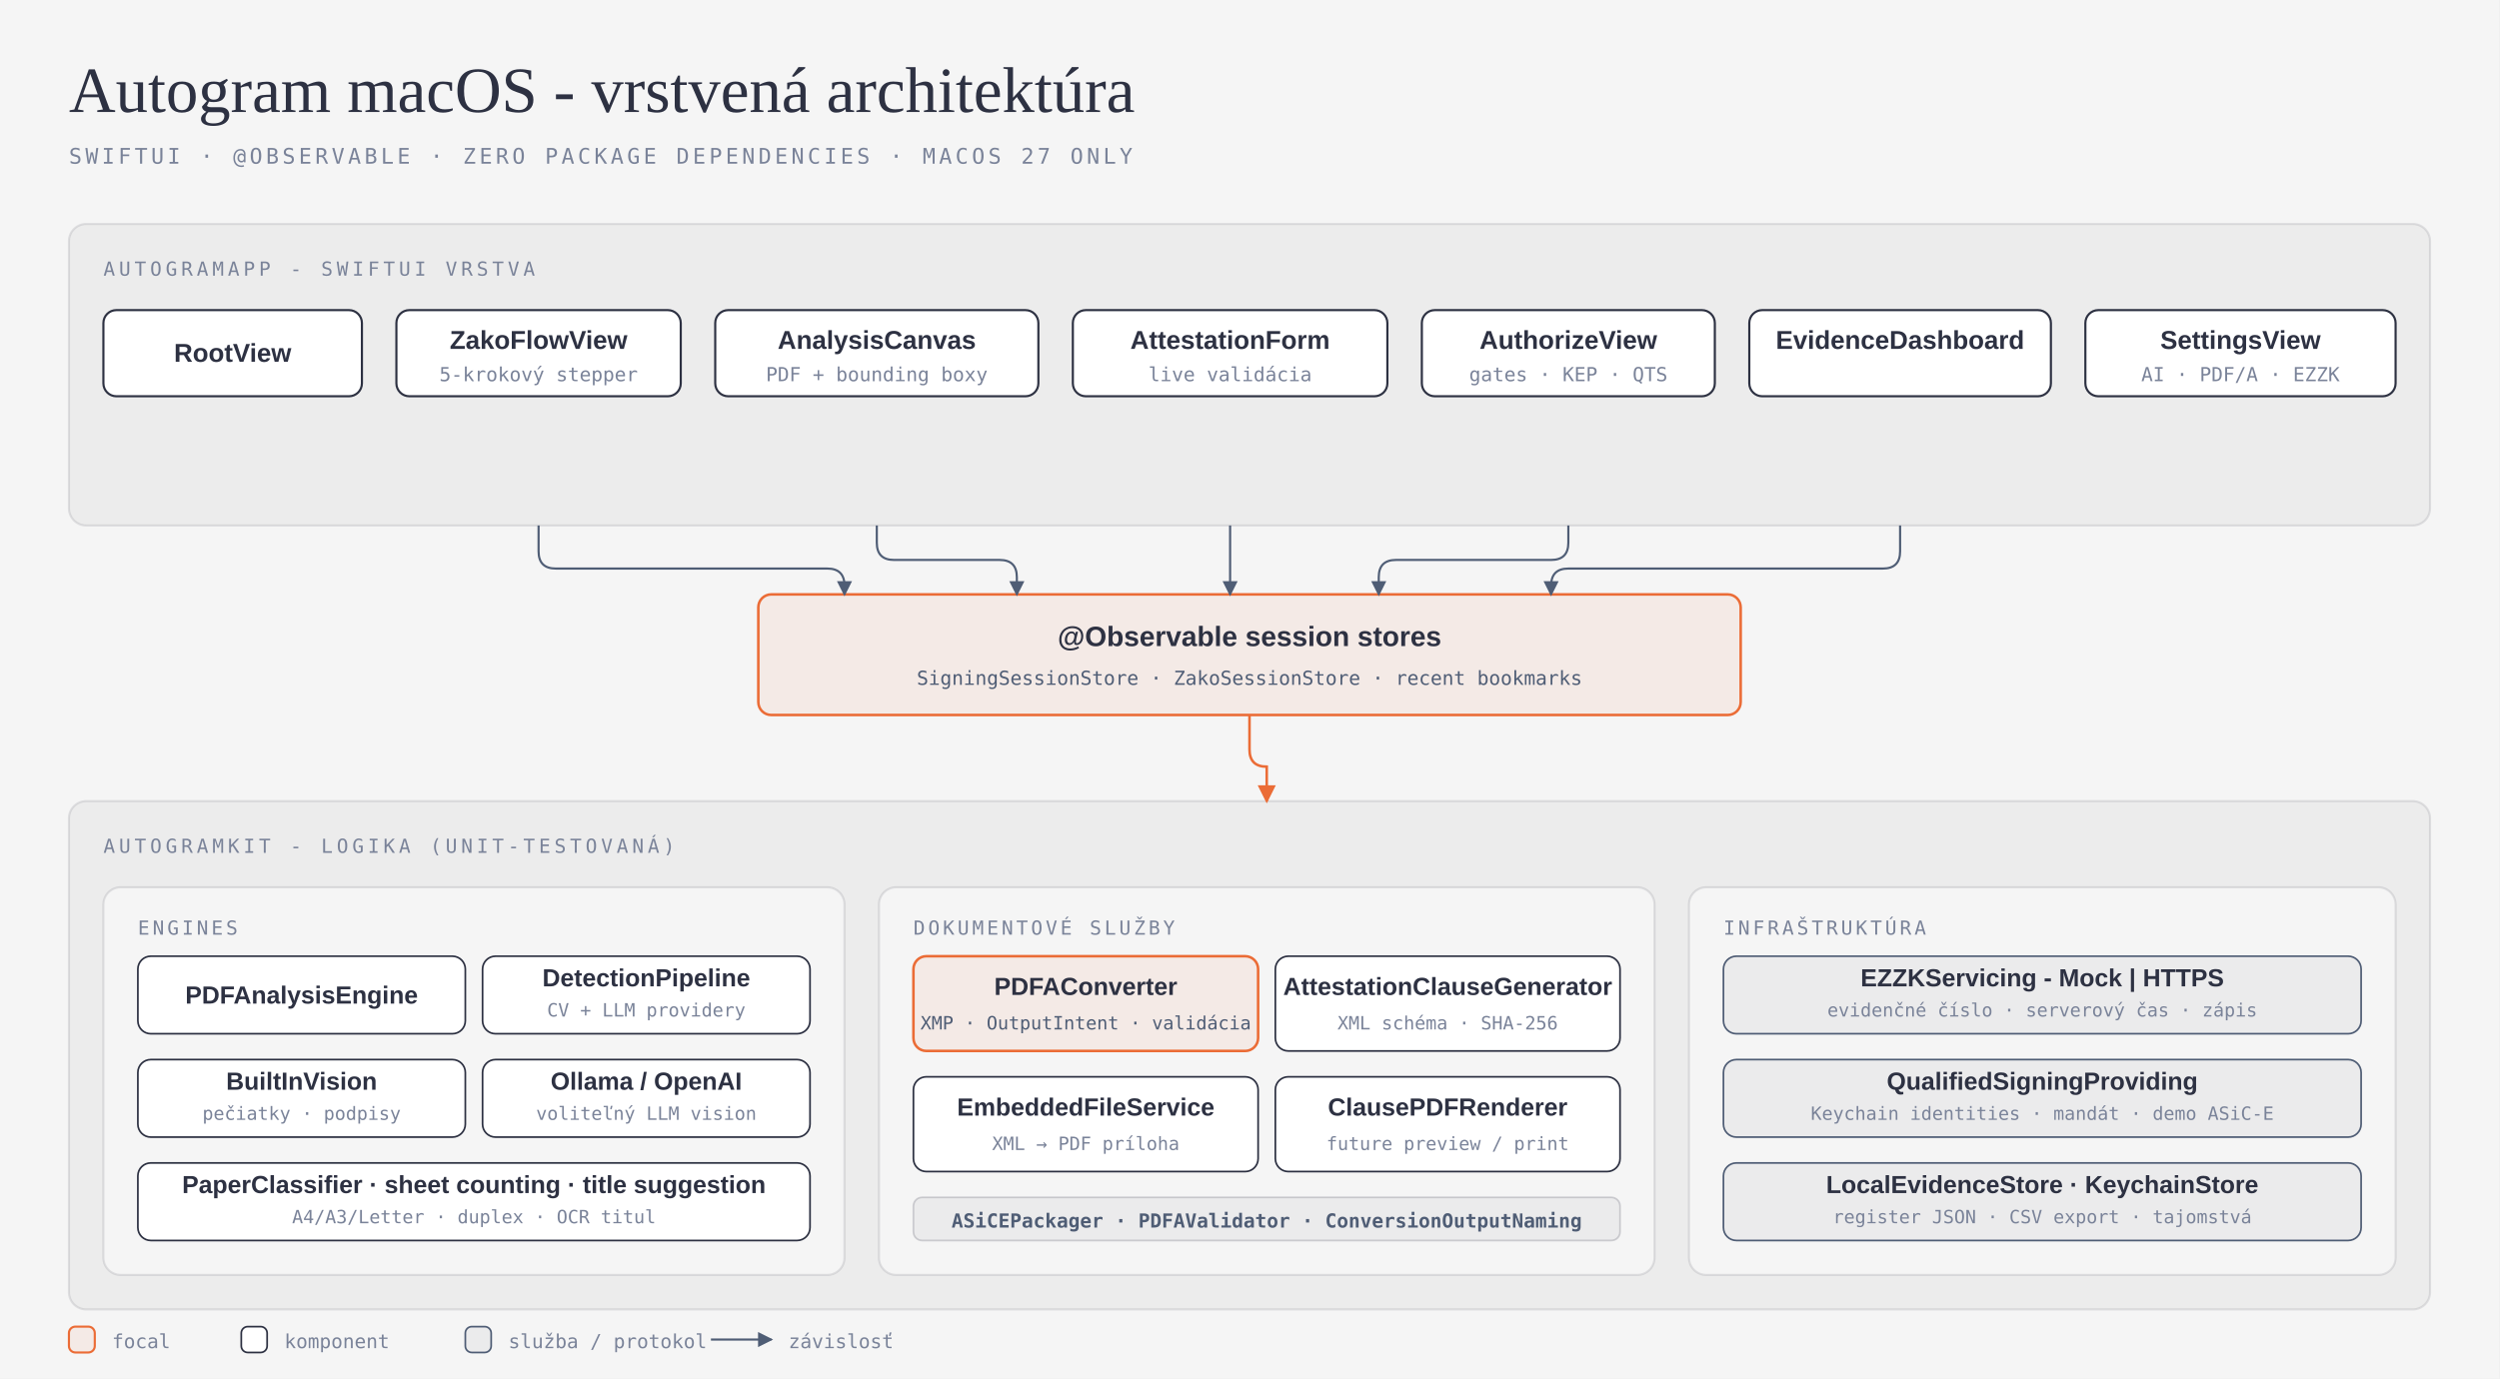
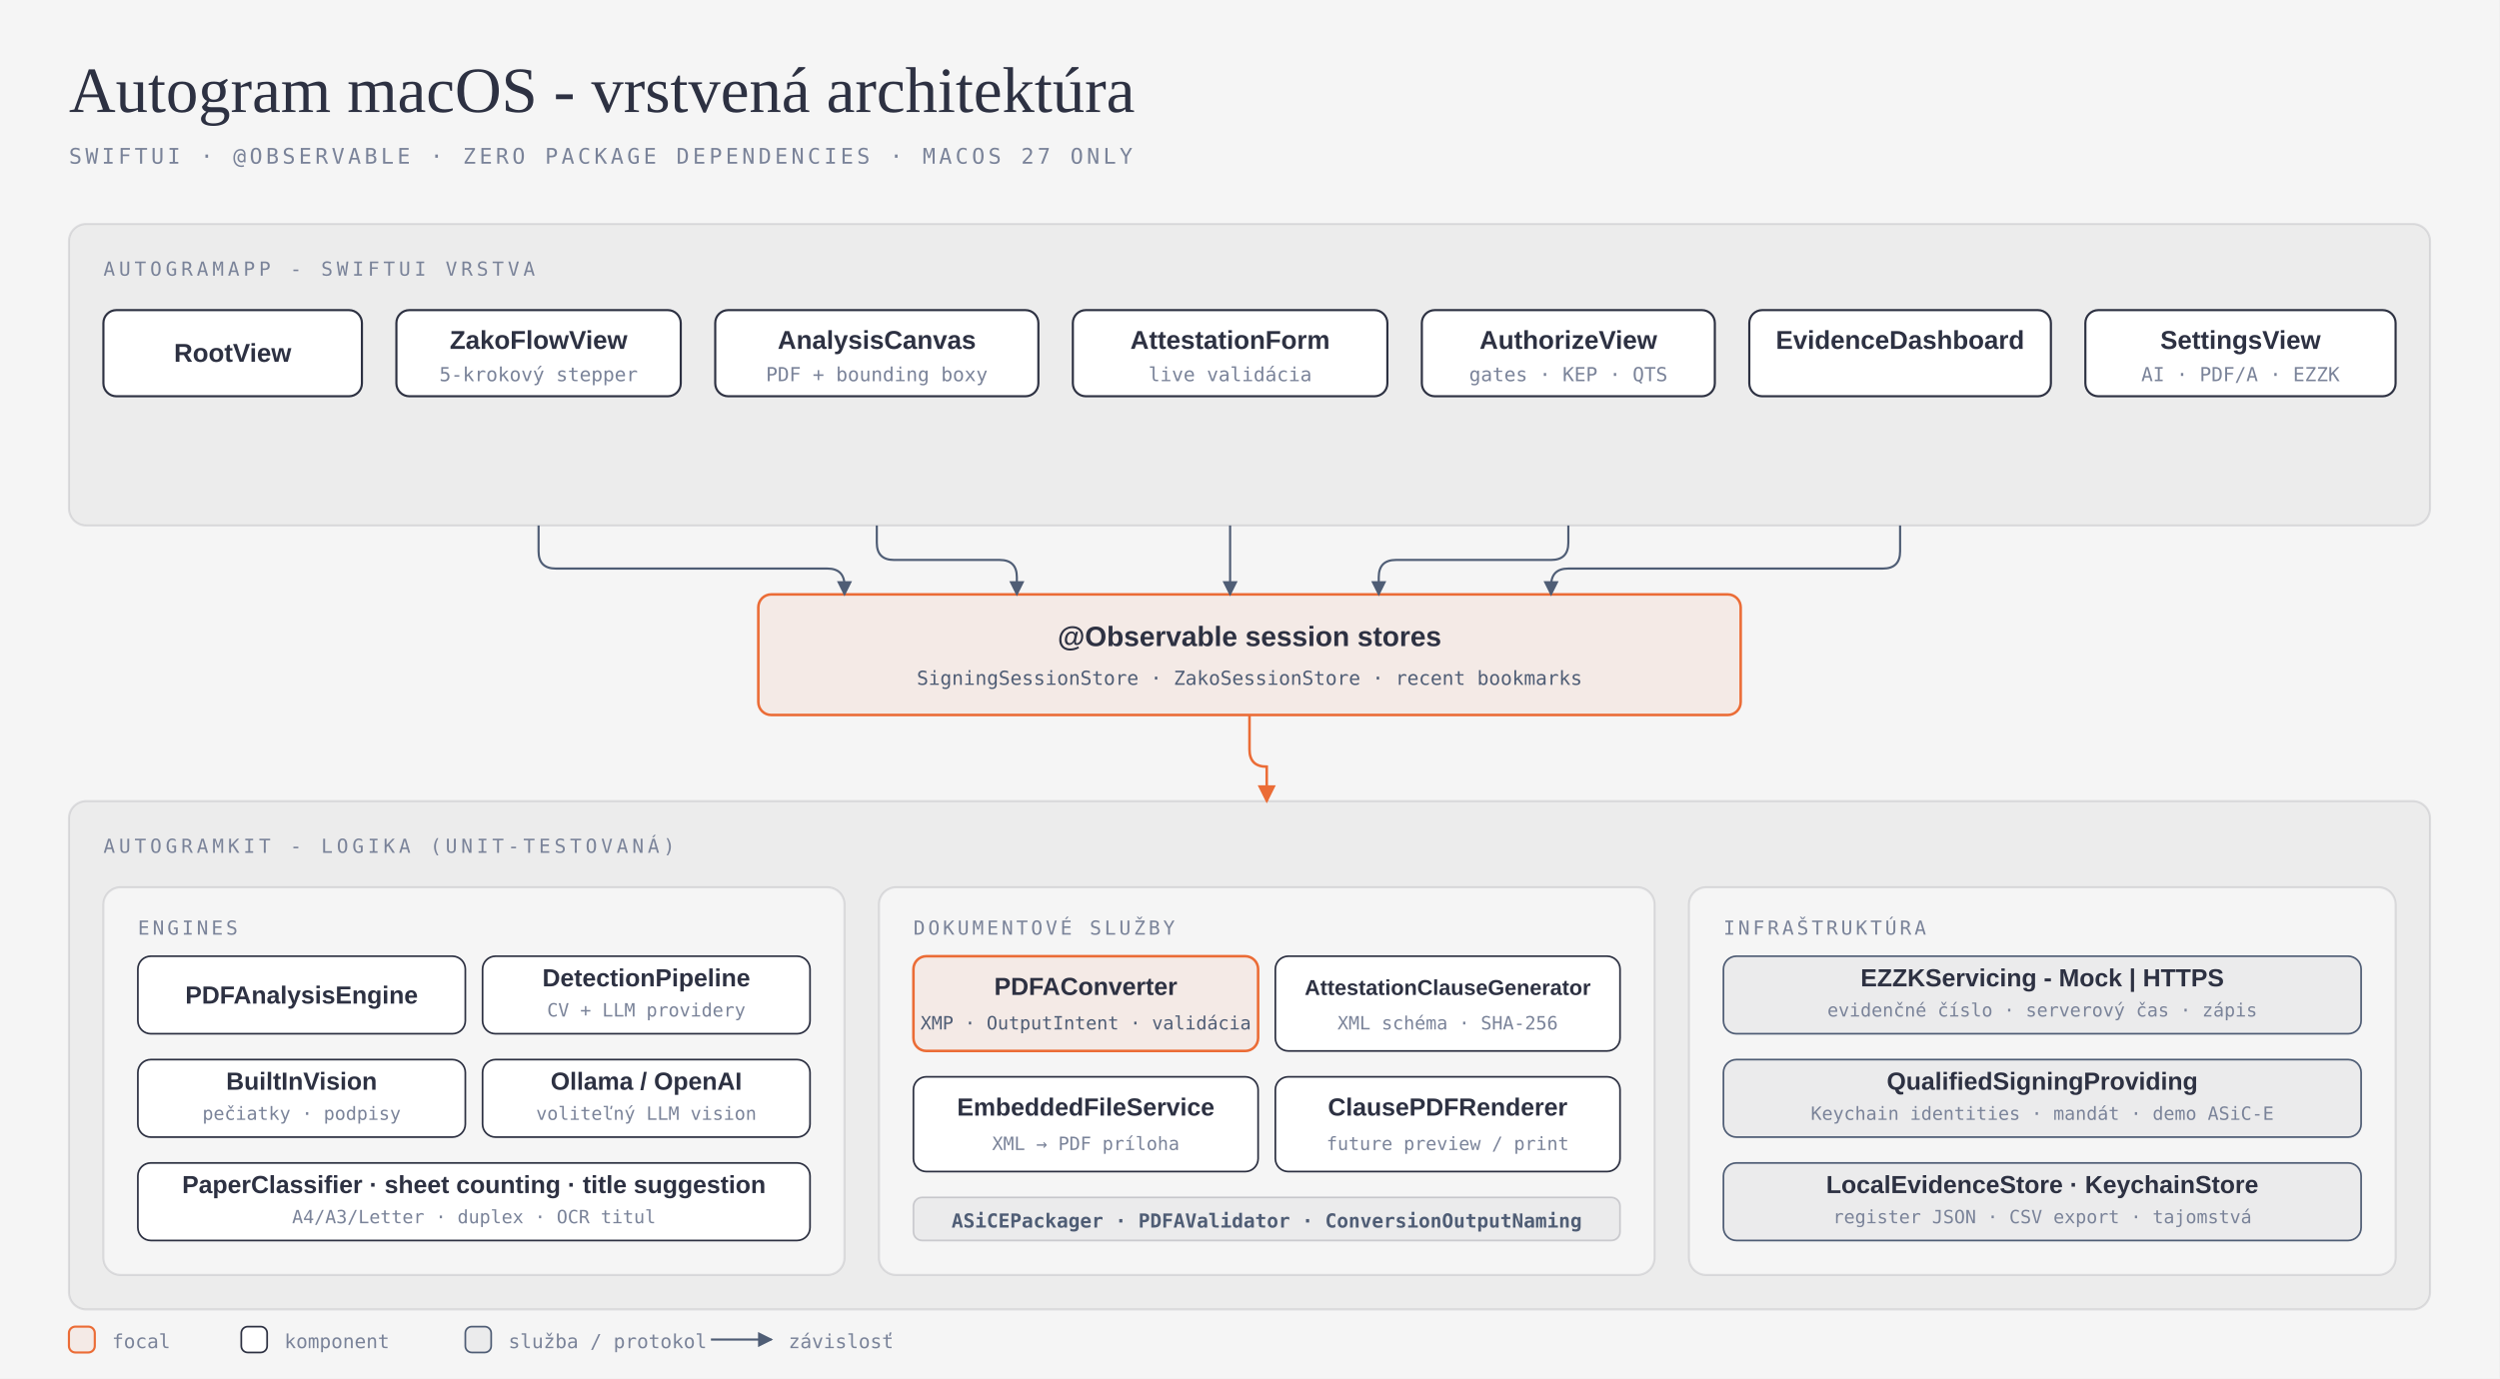
<svg xmlns="http://www.w3.org/2000/svg" width="1160" height="640" viewBox="0 0 1160 640" role="img" aria-labelledby="arch-title arch-desc">
  <defs>
    <marker id="arr" viewBox="0 0 8 8" refX="7" refY="4" markerWidth="7" markerHeight="7" orient="auto-start-reverse">
      <path d="M0,0 L8,4 L0,8 z" fill="#4f5d75" />
    </marker>
    <marker id="arr-acc" viewBox="0 0 8 8" refX="7" refY="4" markerWidth="7" markerHeight="7" orient="auto-start-reverse">
      <path d="M0,0 L8,4 L0,8 z" fill="#eb6c36" />
    </marker>
  </defs>
  <rect x="0" y="0" width="1160" height="640" fill="#f5f5f5" />
  <text x="32" y="52" font-family="Georgia, 'Times New Roman', serif" font-size="30" fill="#2d3142">Autogram macOS - vrstvená architektúra</text>
  <text x="32" y="76" font-family="ui-monospace, 'SF Mono', Menlo, monospace" font-size="10" letter-spacing="1.6" fill="#7a8399">SWIFTUI · @OBSERVABLE · ZERO PACKAGE DEPENDENCIES · MACOS 27 ONLY</text>
  <rect x="32" y="104" width="1096" height="140" rx="8" fill="#ececec" stroke="rgba(45,49,66,0.12)" stroke-width="1" />
  <text x="48" y="128" font-family="ui-monospace, 'SF Mono', Menlo, monospace" font-size="9" letter-spacing="1.8" fill="#7a8399">AUTOGRAMAPP - SWIFTUI VRSTVA</text>
  <g font-family="-apple-system, 'Helvetica Neue', Arial, sans-serif" font-size="12" font-weight="600" fill="#2d3142">
    <rect x="48" y="144" width="120" height="40" rx="6" fill="#ffffff" stroke="#2d3142" stroke-width="1" />
    <text x="108" y="168" text-anchor="middle">RootView</text>
    <rect x="184" y="144" width="132" height="40" rx="6" fill="#ffffff" stroke="#2d3142" stroke-width="1" />
    <text x="250" y="162" text-anchor="middle">ZakoFlowView</text>
    <text x="250" y="177" text-anchor="middle" font-family="ui-monospace, 'SF Mono', Menlo, monospace" font-size="9" font-weight="400" fill="#7a8399">5-krokový stepper</text>
    <rect x="332" y="144" width="150" height="40" rx="6" fill="#ffffff" stroke="#2d3142" stroke-width="1" />
    <text x="407" y="162" text-anchor="middle">AnalysisCanvas</text>
    <text x="407" y="177" text-anchor="middle" font-family="ui-monospace, 'SF Mono', Menlo, monospace" font-size="9" font-weight="400" fill="#7a8399">PDF + bounding boxy</text>
    <rect x="498" y="144" width="146" height="40" rx="6" fill="#ffffff" stroke="#2d3142" stroke-width="1" />
    <text x="571" y="162" text-anchor="middle">AttestationForm</text>
    <text x="571" y="177" text-anchor="middle" font-family="ui-monospace, 'SF Mono', Menlo, monospace" font-size="9" font-weight="400" fill="#7a8399">live validácia</text>
    <rect x="660" y="144" width="136" height="40" rx="6" fill="#ffffff" stroke="#2d3142" stroke-width="1" />
    <text x="728" y="162" text-anchor="middle">AuthorizeView</text>
    <text x="728" y="177" text-anchor="middle" font-family="ui-monospace, 'SF Mono', Menlo, monospace" font-size="9" font-weight="400" fill="#7a8399">gates · KEP · QTS</text>
    <rect x="812" y="144" width="140" height="40" rx="6" fill="#ffffff" stroke="#2d3142" stroke-width="1" />
    <text x="882" y="162" text-anchor="middle">EvidenceDashboard</text>
    <rect x="968" y="144" width="144" height="40" rx="6" fill="#ffffff" stroke="#2d3142" stroke-width="1" />
    <text x="1040" y="162" text-anchor="middle">SettingsView</text>
    <text x="1040" y="177" text-anchor="middle" font-family="ui-monospace, 'SF Mono', Menlo, monospace" font-size="9" font-weight="400" fill="#7a8399">AI · PDF/A · EZZK</text>
  </g>
  <rect x="352" y="276" width="456" height="56" rx="6" fill="rgba(235,108,54,0.08)" stroke="#eb6c36" stroke-width="1.2" />
  <text x="580" y="300" text-anchor="middle" font-family="-apple-system, 'Helvetica Neue', Arial, sans-serif" font-size="13" font-weight="600" fill="#2d3142">@Observable session stores</text>
  <text x="580" y="318" text-anchor="middle" font-family="ui-monospace, 'SF Mono', Menlo, monospace" font-size="9" fill="#4f5d75">SigningSessionStore · ZakoSessionStore · recent bookmarks</text>
  <path d="M250,244 V256 Q250,264 258,264 H384 Q392,264 392,272 V276" fill="none" stroke="#4f5d75" stroke-width="1" marker-end="url(#arr)" />
  <path d="M407,244 V252 Q407,260 415,260 H464 Q472,260 472,268 V276" fill="none" stroke="#4f5d75" stroke-width="1" marker-end="url(#arr)" />
  <path d="M571,244 V276" fill="none" stroke="#4f5d75" stroke-width="1" marker-end="url(#arr)" />
  <path d="M728,244 V252 Q728,260 720,260 H648 Q640,260 640,268 V276" fill="none" stroke="#4f5d75" stroke-width="1" marker-end="url(#arr)" />
  <path d="M882,244 V256 Q882,264 874,264 H728 Q720,264 720,272 V276" fill="none" stroke="#4f5d75" stroke-width="1" marker-end="url(#arr)" />
  <rect x="32" y="372" width="1096" height="236" rx="8" fill="#ececec" stroke="rgba(45,49,66,0.12)" stroke-width="1" />
  <text x="48" y="396" font-family="ui-monospace, 'SF Mono', Menlo, monospace" font-size="9" letter-spacing="1.8" fill="#7a8399">AUTOGRAMKIT - LOGIKA (UNIT-TESTOVANÁ)</text>
  <rect x="48" y="412" width="344" height="180" rx="8" fill="#f5f5f5" stroke="rgba(45,49,66,0.12)" stroke-width="1" />
  <text x="64" y="434" font-family="ui-monospace, 'SF Mono', Menlo, monospace" font-size="9" letter-spacing="1.4" fill="#7a8399">ENGINES</text>
  <g font-family="-apple-system, 'Helvetica Neue', Arial, sans-serif" font-size="11.5" font-weight="600" fill="#2d3142">
    <rect x="64" y="444" width="152" height="36" rx="6" fill="#ffffff" stroke="#2d3142" stroke-width="0.8" />
    <text x="140" y="466" text-anchor="middle">PDFAnalysisEngine</text>
    <rect x="224" y="444" width="152" height="36" rx="6" fill="#ffffff" stroke="#2d3142" stroke-width="0.8" />
    <text x="300" y="458" text-anchor="middle">DetectionPipeline</text>
    <text x="300" y="472" text-anchor="middle" font-family="ui-monospace, 'SF Mono', Menlo, monospace" font-size="8.5" font-weight="400" fill="#7a8399">CV + LLM providery</text>
    <rect x="64" y="492" width="152" height="36" rx="6" fill="#ffffff" stroke="#2d3142" stroke-width="0.8" />
    <text x="140" y="506" text-anchor="middle">BuiltInVision</text>
    <text x="140" y="520" text-anchor="middle" font-family="ui-monospace, 'SF Mono', Menlo, monospace" font-size="8.5" font-weight="400" fill="#7a8399">pečiatky · podpisy</text>
    <rect x="224" y="492" width="152" height="36" rx="6" fill="#ffffff" stroke="#2d3142" stroke-width="0.8" />
    <text x="300" y="506" text-anchor="middle">Ollama / OpenAI</text>
    <text x="300" y="520" text-anchor="middle" font-family="ui-monospace, 'SF Mono', Menlo, monospace" font-size="8.5" font-weight="400" fill="#7a8399">voliteľný LLM vision</text>
    <rect x="64" y="540" width="312" height="36" rx="6" fill="#ffffff" stroke="#2d3142" stroke-width="0.8" />
    <text x="220" y="554" text-anchor="middle">PaperClassifier · sheet counting · title suggestion</text>
    <text x="220" y="568" text-anchor="middle" font-family="ui-monospace, 'SF Mono', Menlo, monospace" font-size="8.5" font-weight="400" fill="#7a8399">A4/A3/Letter · duplex · OCR titul</text>
  </g>
  <rect x="408" y="412" width="360" height="180" rx="8" fill="#f5f5f5" stroke="rgba(45,49,66,0.12)" stroke-width="1" />
  <text x="424" y="434" font-family="ui-monospace, 'SF Mono', Menlo, monospace" font-size="9" letter-spacing="1.4" fill="#7a8399">DOKUMENTOVÉ SLUŽBY</text>
  <g font-family="-apple-system, 'Helvetica Neue', Arial, sans-serif" font-size="11.5" font-weight="600" fill="#2d3142">
    <rect x="424" y="444" width="160" height="44" rx="6" fill="rgba(235,108,54,0.08)" stroke="#eb6c36" stroke-width="1.2" />
    <text x="504" y="462" text-anchor="middle">PDFAConverter</text>
    <text x="504" y="478" text-anchor="middle" font-family="ui-monospace, 'SF Mono', Menlo, monospace" font-size="8.5" font-weight="400" fill="#4f5d75">XMP · OutputIntent · validácia</text>
    <rect x="592" y="444" width="160" height="44" rx="6" fill="#ffffff" stroke="#2d3142" stroke-width="0.8" />
-     <text x="672" y="462" text-anchor="middle">AttestationClauseGenerator</text>
+     <text x="672" y="462" text-anchor="middle" font-size="10" font-weight="600" fill="#2d3142">AttestationClauseGenerator</text>
    <text x="672" y="478" text-anchor="middle" font-family="ui-monospace, 'SF Mono', Menlo, monospace" font-size="8.5" font-weight="400" fill="#7a8399">XML schéma · SHA-256</text>
    <rect x="424" y="500" width="160" height="44" rx="6" fill="#ffffff" stroke="#2d3142" stroke-width="0.8" />
    <text x="504" y="518" text-anchor="middle">EmbeddedFileService</text>
    <text x="504" y="534" text-anchor="middle" font-family="ui-monospace, 'SF Mono', Menlo, monospace" font-size="8.5" font-weight="400" fill="#7a8399">XML → PDF príloha</text>
    <rect x="592" y="500" width="160" height="44" rx="6" fill="#ffffff" stroke="#2d3142" stroke-width="0.8" />
    <text x="672" y="518" text-anchor="middle">ClausePDFRenderer</text>
    <text x="672" y="534" text-anchor="middle" font-family="ui-monospace, 'SF Mono', Menlo, monospace" font-size="8.5" font-weight="400" fill="#7a8399">future preview / print</text>
    <rect x="424" y="556" width="328" height="20" rx="4" fill="rgba(45,49,66,0.05)" stroke="rgba(45,49,66,0.20)" stroke-width="0.8" />
    <text x="588" y="570" text-anchor="middle" font-family="ui-monospace, 'SF Mono', Menlo, monospace" font-size="9" fill="#4f5d75">ASiCEPackager · PDFAValidator · ConversionOutputNaming</text>
  </g>
  <rect x="784" y="412" width="328" height="180" rx="8" fill="#f5f5f5" stroke="rgba(45,49,66,0.12)" stroke-width="1" />
  <text x="800" y="434" font-family="ui-monospace, 'SF Mono', Menlo, monospace" font-size="9" letter-spacing="1.4" fill="#7a8399">INFRAŠTRUKTÚRA</text>
  <g font-family="-apple-system, 'Helvetica Neue', Arial, sans-serif" font-size="11.5" font-weight="600" fill="#2d3142">
    <rect x="800" y="444" width="296" height="36" rx="6" fill="rgba(45,49,66,0.05)" stroke="#4f5d75" stroke-width="0.8" />
    <text x="948" y="458" text-anchor="middle">EZZKServicing - Mock | HTTPS</text>
    <text x="948" y="472" text-anchor="middle" font-family="ui-monospace, 'SF Mono', Menlo, monospace" font-size="8.5" font-weight="400" fill="#7a8399">evidenčné číslo · serverový čas · zápis</text>
    <rect x="800" y="492" width="296" height="36" rx="6" fill="rgba(45,49,66,0.05)" stroke="#4f5d75" stroke-width="0.8" />
    <text x="948" y="506" text-anchor="middle">QualifiedSigningProviding</text>
    <text x="948" y="520" text-anchor="middle" font-family="ui-monospace, 'SF Mono', Menlo, monospace" font-size="8.5" font-weight="400" fill="#7a8399">Keychain identities · mandát · demo ASiC-E</text>
    <rect x="800" y="540" width="296" height="36" rx="6" fill="rgba(45,49,66,0.05)" stroke="#4f5d75" stroke-width="0.8" />
    <text x="948" y="554" text-anchor="middle">LocalEvidenceStore · KeychainStore</text>
    <text x="948" y="568" text-anchor="middle" font-family="ui-monospace, 'SF Mono', Menlo, monospace" font-size="8.5" font-weight="400" fill="#7a8399">register JSON · CSV export · tajomstvá</text>
  </g>
  <path d="M580,332 V348 Q580,356 588,356 V372" fill="none" stroke="#eb6c36" stroke-width="1.2" marker-end="url(#arr-acc)" />
  <g font-family="ui-monospace, 'SF Mono', Menlo, monospace" font-size="9" fill="#7a8399">
    <rect x="32" y="616" width="12" height="12" rx="3" fill="rgba(235,108,54,0.08)" stroke="#eb6c36" stroke-width="1" />
    <text x="52" y="626">focal</text>
    <rect x="112" y="616" width="12" height="12" rx="3" fill="#ffffff" stroke="#2d3142" stroke-width="0.8" />
    <text x="132" y="626">komponent</text>
    <rect x="216" y="616" width="12" height="12" rx="3" fill="rgba(45,49,66,0.05)" stroke="#4f5d75" stroke-width="0.8" />
    <text x="236" y="626">služba / protokol</text>
    <line x1="330" y1="622" x2="358" y2="622" stroke="#4f5d75" stroke-width="1" marker-end="url(#arr)" />
    <text x="366" y="626">závislosť</text>
  </g>
</svg>
